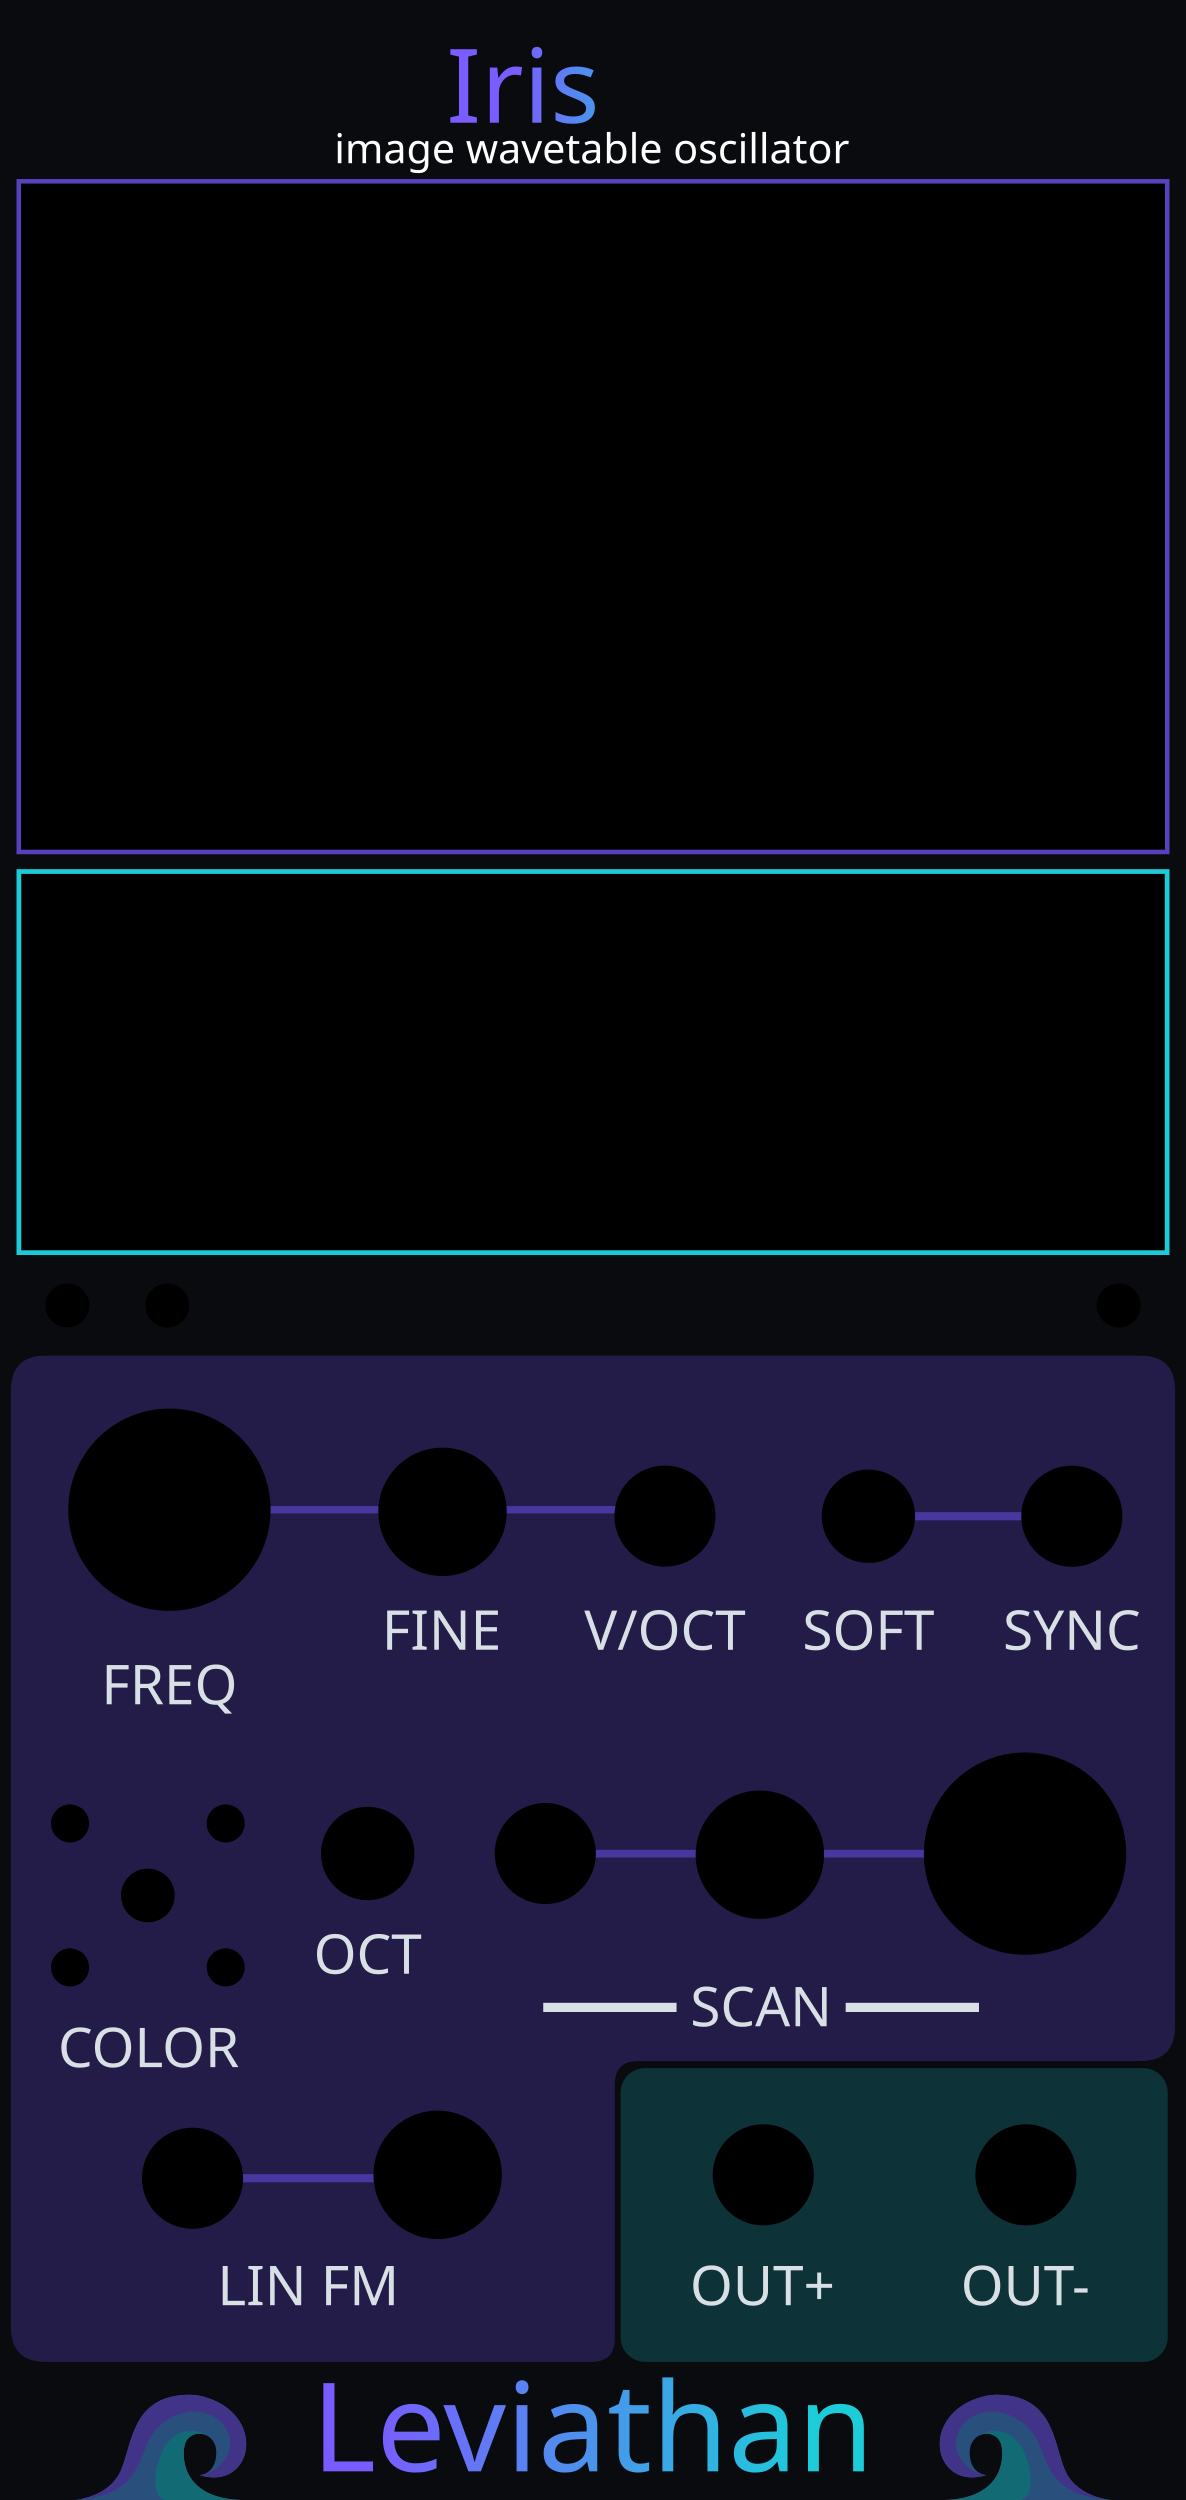
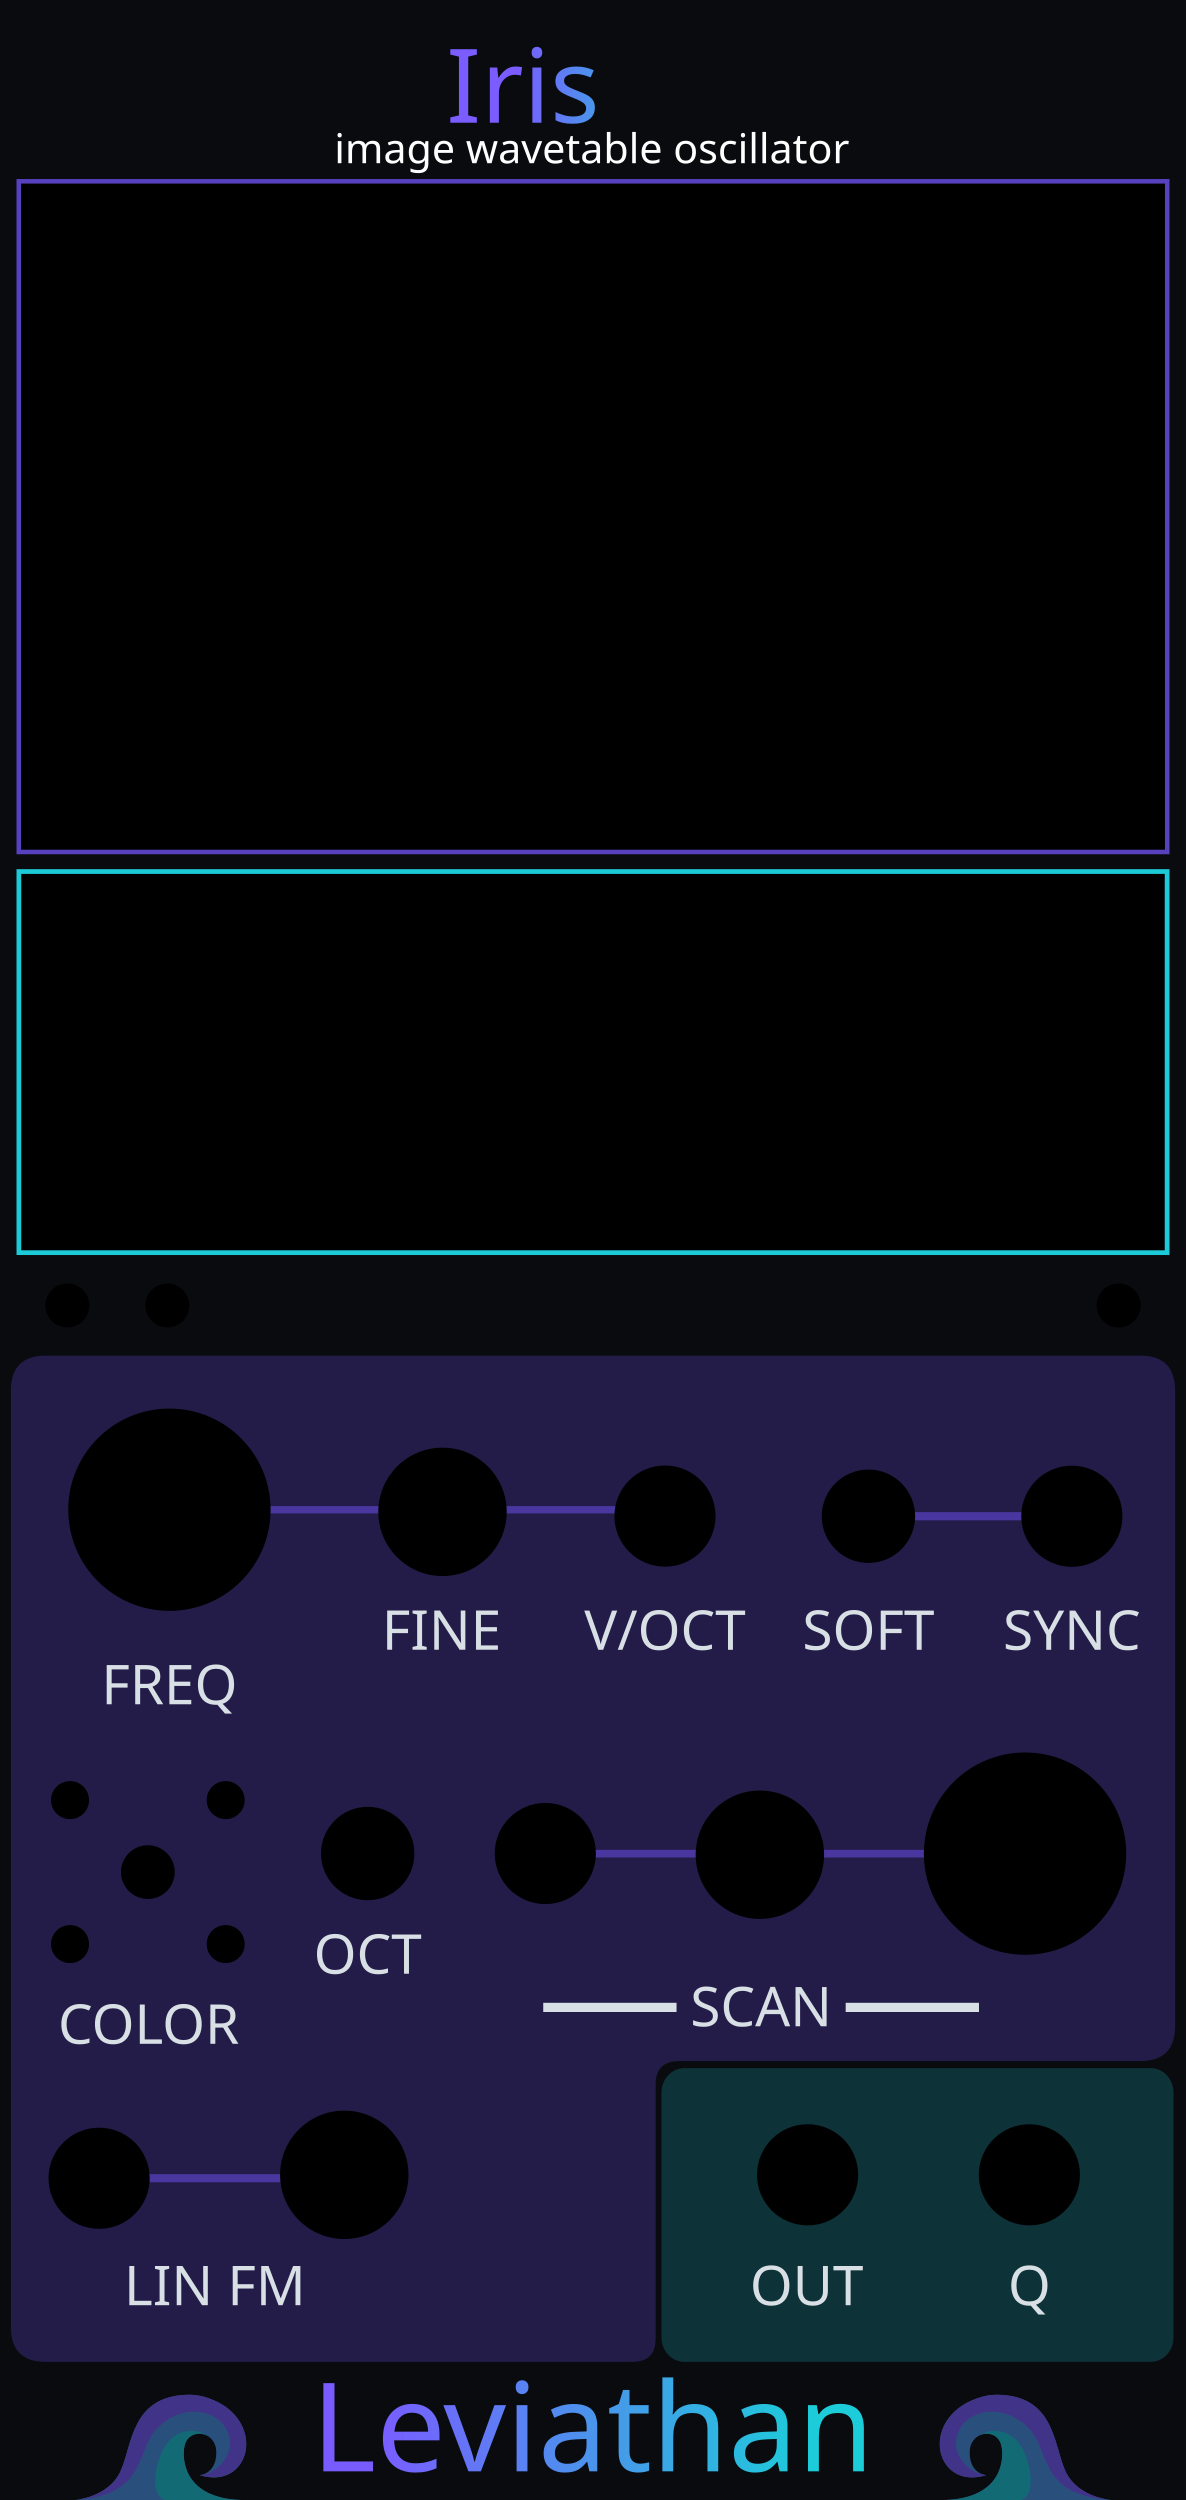
<svg xmlns="http://www.w3.org/2000/svg" xmlns:xlink="http://www.w3.org/1999/xlink" width="60.96mm" height="128.5mm" viewBox="0 0 6096 12850" version="1.1" id="svg18">
  <defs id="defs18">
    <linearGradient xlink:href="#linearGradient22" id="linearGradient500" gradientUnits="userSpaceOnUse" x1="5743.77" y1="1469.692" x2="6524.678" y2="1481.272" gradientTransform="matrix(0.9969081,0,0,0.9969081,-3064.901,-888.3115)" />
    <linearGradient id="linearGradient22">
      <stop style="stop-color:#7a5cff;stop-opacity:1;" offset="0" id="stop22" />
      <stop style="stop-color:#1cccd9;stop-opacity:1;" offset="1" id="stop23" />
    </linearGradient>
    <linearGradient xlink:href="#linearGradient20" id="linearGradient300" gradientUnits="userSpaceOnUse" gradientTransform="matrix(1.390218,0,0,1.390218,-5698.496,-5277.549)" x1="5486.824" y1="12735.478" x2="7088.807" y2="12738.298" spreadMethod="pad" />
    <linearGradient id="linearGradient20">
      <stop style="stop-color:#795cff;stop-opacity:1;" offset="0" id="stop20" />
      <stop style="stop-color:#1cccd9;stop-opacity:1;" offset="1" id="stop21" />
    </linearGradient>
  </defs>
  <rect width="6096" height="12850" fill="#090b0f" id="rect1" x="0" y="0" style="display:inline" />
  <g id="waves_layer" style="display:inline;opacity:0.5" transform="translate(-2031.997,142.462)">
    <g id="branding_wave_left" transform="matrix(1.72,0,0,1.72,2416.919,11996.75)" style="display:inline">
      <path style="fill:#4995ec" d="m 0,413.249 c 0,0 99.571,-7.286 135.999,-84.999 36.428,-77.713 30.357,-229.499 207.642,-229.499 38.871,0 81.438,18.386 104.731,34.602 116.875,81.362 61.625,248.326 -75.589,205.523 0,0 49.786,-2.125 49.786,-67.697 0,-65.572 -82.091,-75.285 -94.714,-20.643 -8.992,38.927 -3.643,156.643 167.571,162.713" id="path149" />
      <path style="fill:#7a5cff" d="m 372.784,338.875 c 42.5,0 125.678,-65.875 75.213,-144.378 C 412.71,139.6 316.321,128.5 247.714,197.107 179.179,265.642 219.7,398.411 0.644,413.201 9.193,412.412 101.283,402.321 136,328.25 172.429,250.536 166.357,98.751 343.642,98.751 c 38.869,0 81.43,18.384 104.731,34.607 116.874,81.357 61.625,248.321 -75.589,205.517 z" id="path151" />
      <path style="fill:#1cccd9" d="M 495.426,413.249 H 268.433 C 242.935,402.664 232.851,365.455 246.5,310.035 c 15.166,-61.576 44.686,-94.762 88.642,-101.999 26.411,-4.347 46.895,4.299 59.973,12.945 -25.087,-13.418 -59.464,-4.238 -67.259,29.556 -8.998,38.929 -3.644,156.641 167.57,162.712 z" id="path155" />
    </g>
    <g id="branding_wave_right" transform="matrix(-1.72,0,0,1.72,7743.074,11996.75)" style="display:inline">
      <path style="fill:#4995ec" d="m 0,413.249 c 0,0 99.571,-7.286 135.999,-84.999 36.428,-77.713 30.357,-229.499 207.642,-229.499 38.871,0 81.438,18.386 104.731,34.602 116.875,81.362 61.625,248.326 -75.589,205.523 0,0 49.786,-2.125 49.786,-67.697 0,-65.572 -82.091,-75.285 -94.714,-20.643 -8.992,38.927 -3.643,156.643 167.571,162.713" id="path158" />
      <path style="fill:#7a5cff" d="m 372.784,338.875 c 42.5,0 125.678,-65.875 75.213,-144.378 C 412.71,139.6 316.321,128.5 247.714,197.107 179.179,265.642 219.7,398.411 0.644,413.201 9.193,412.412 101.283,402.321 136,328.25 172.429,250.536 166.357,98.751 343.642,98.751 c 38.869,0 81.43,18.384 104.731,34.607 116.874,81.357 61.625,248.321 -75.589,205.517 z" id="path160" />
      <path style="fill:#1cccd9" d="M 495.426,413.249 H 268.433 C 242.935,402.664 232.851,365.455 246.5,310.035 c 15.166,-61.576 44.686,-94.762 88.642,-101.999 26.411,-4.347 46.895,4.299 59.973,12.945 -25.087,-13.418 -59.464,-4.238 -67.259,29.556 -8.998,38.929 -3.644,156.641 167.57,162.712 z" id="path164" />
    </g>
  </g>
  <g id="iris_section_fields" style="display:inline">
    <g id="glass">
-       <path d="m 235,6968.003 h 5626 c 119,0 179,60 179,180 V 10414 c 0,120 -60,180 -179,180 H 3280 c -80,0 -120,40 -120,120 v 1306 c 0,80 -40,120 -120,120 H 235 c -119,0 -179,-60 -179,-180 V 7148.003 c 0,-120 60,-180 179,-180 z" id="iris_input_field" style="display:inline;opacity:0.33;fill:#5740bf;fill-opacity:1;stroke:none" />
-       <rect x="3190" y="10630" width="2812" height="1510" rx="126" ry="126" id="iris_output_field" style="display:inline;opacity:0.35;fill:#1cccd9;fill-opacity:0.58;stroke:none" />
+       <path d="m 235,6968.003 h 5626 c 119,0 179,60 179,180 V 10414 c 0,120 -60,180 -179,180 H 3490 c -80,0 -120,40 -120,120 v 1306 c 0,80 -40,120 -120,120 H 235 c -119,0 -179,-60 -179,-180 V 7148.003 c 0,-120 60,-180 179,-180 z" id="iris_input_field" style="display:inline;opacity:0.33;fill:#5740bf;fill-opacity:1;stroke:none" />
+       <rect x="3400" y="10630" width="2632" height="1510" rx="117.935" ry="126" id="iris_output_field" style="display:inline;opacity:0.35;fill:#1cccd9;fill-opacity:0.58;stroke:none;stroke-width:0.967" />
    </g>
    <rect x="76" y="900" width="5944" height="5408" rx="126" ry="126" id="iris_preview_field" style="display:none;opacity:0.22;fill:#5740bf;fill-opacity:1;stroke:none" />
    <path d="M 1126.72,7760.052 H 3358.88" id="iris_freq_guide" style="display:inline;opacity:0.72;fill:none;stroke:#5740bf;stroke-width:37.881;stroke-linecap:round;stroke-opacity:1" />
    <path d="M 2957.074,9527.956 H 5534.926" id="iris_scan_guide" style="display:inline;opacity:0.72;fill:none;stroke:#5740bf;stroke-width:39.05;stroke-linecap:round;stroke-opacity:1" />
-     <path d="M 1148,11195.878 H 2270" id="iris_fm_guide" style="display:inline;opacity:0.72;fill:none;stroke:#5740bf;stroke-width:42;stroke-linecap:round;stroke-opacity:1" />
+     <path d="M 668.001,11195.878 H 1790.001" id="iris_fm_guide" style="display:inline;opacity:0.72;fill:none;stroke:#5740bf;stroke-width:42;stroke-linecap:round;stroke-opacity:1" />
    <path d="m 4704,7793.508 h 545.297" id="iris_soft_sync_guide" style="display:inline;opacity:0.72;fill:none;stroke:#5740bf;stroke-width:42;stroke-linecap:round;stroke-opacity:1" />
  </g>
  <g id="components" style="display:inline">
    <circle id="IRIS_COARSE_PARAM" cx="870.8" cy="7760" r="520" />
    <circle id="IRIS_FINE_PARAM" cx="2274.418" cy="7770.936" r="330" />
    <circle id="IRIS_SCAN_PARAM" cx="5268.674" cy="9527.7" r="520" />
-     <circle id="IRIS_FM_ATTEN_PARAM" cx="2249.6" cy="11178.575" r="330" />
+     <circle id="IRIS_FM_ATTEN_PARAM" cx="1769.601" cy="11178.575" r="330" />
    <circle id="IRIS_SCAN_ATTEN_PARAM" cx="3905.787" cy="9533.353" r="330" />
    <circle id="IRIS_COARSE_STEP_MODE_PARAM" cx="1889.982" cy="9527.071" r="240" />
    <circle id="IRIS_SMOOTHING_MENU_BUTTON" cx="346" cy="6710" r="113" />
    <circle id="IRIS_SOURCE_MENU_BUTTON" cx="860" cy="6710" r="113" />
    <circle id="IRIS_CHANNEL_PREVIEW_BUTTON" cx="5750" cy="6710" r="113" />
    <g id="channel_selector">
-       <circle id="IRIS_IMAGE_CHANNEL_BUTTON" cx="760" cy="9742.56" r="138.111" style="stroke-width:1.222" />
-       <circle id="IRIS_IMAGE_CHANNEL_ALL_LIGHT" cx="360" cy="9372.56" r="97.778" style="stroke-width:1.222" />
-       <circle id="IRIS_IMAGE_CHANNEL_RED_LIGHT" cx="1160" cy="9372.56" r="97.778" style="stroke-width:1.222" />
-       <circle id="IRIS_IMAGE_CHANNEL_GREEN_LIGHT" cx="1160" cy="10112.56" r="97.778" style="stroke-width:1.222" />
-       <circle id="IRIS_IMAGE_CHANNEL_BLUE_LIGHT" cx="360" cy="10112.56" r="97.778" style="stroke-width:1.222" />
+       <circle id="IRIS_IMAGE_CHANNEL_BUTTON" cx="760" cy="9622.578" r="138.111" style="stroke-width:1.222" />
+       <circle id="IRIS_IMAGE_CHANNEL_ALL_LIGHT" cx="360" cy="9252.578" r="97.778" style="stroke-width:1.222" />
+       <circle id="IRIS_IMAGE_CHANNEL_RED_LIGHT" cx="1160" cy="9252.578" r="97.778" style="stroke-width:1.222" />
+       <circle id="IRIS_IMAGE_CHANNEL_GREEN_LIGHT" cx="1160" cy="9992.578" r="97.778" style="stroke-width:1.222" />
+       <circle id="IRIS_IMAGE_CHANNEL_BLUE_LIGHT" cx="360" cy="9992.578" r="97.778" style="stroke-width:1.222" />
    </g>
    <circle id="IRIS_V_OCT_INPUT" cx="3418.037" cy="7792.729" r="260" />
    <circle id="IRIS_SOFT_SYNC_MODE_PARAM" cx="4463.667" cy="7793.506" r="240" />
-     <circle id="IRIS_FM_INPUT" cx="989.399" cy="11196.27" r="260" />
+     <circle id="IRIS_FM_INPUT" cx="509.4" cy="11196.27" r="260" />
    <circle id="IRIS_SCAN_INPUT" cx="2802.9" cy="9527.071" r="260" />
    <circle id="IRIS_SYNC_INPUT" cx="5509.297" cy="7793.506" r="260" />
-     <circle id="IRIS_OUT_OUTPUT" cx="3923.242" cy="11178.575" r="260" />
-     <circle id="IRIS_INV_OUTPUT" cx="5273.296" cy="11178.575" r="260" />
+     <circle id="IRIS_OUT_OUTPUT" cx="4151" cy="11178.575" r="260" />
+     <circle id="IRIS_INV_OUTPUT" cx="5291" cy="11178.575" r="260" />
  </g>
  <rect id="IRIS_DISPLAY" x="96.527" y="931.9" width="5902.946" height="3447.278" rx="0" style="display:inline;stroke:#5841bf;stroke-width:23.3;stroke-dasharray:none;stroke-opacity:1" />
  <g id="screen">
    <rect id="IRIS_WAVE_PREVIEW" x="97.03" y="4479.68" width="5901.941" height="1958.995" rx="0" style="display:inline;stroke:#1ccad8;stroke-width:24.305;stroke-dasharray:none;stroke-opacity:1" />
  </g>
  <g fill="#d8e0e6" font-family="sans-serif" font-size="170px" text-anchor="middle" id="labels" style="display:inline">
    <text x="870.8" y="8759.928" id="text6" style="font-style:normal;font-variant:normal;font-weight:normal;font-stretch:normal;font-size:282.222px;font-family:Rubik;-inkscape-font-specification:'Rubik, @wght=400';font-variant-ligatures:normal;font-variant-caps:normal;font-variant-numeric:normal;font-variant-east-asian:normal;font-variation-settings:'wght' 400">
      <tspan id="tspan5" x="870.8" y="8759.928">FREQ</tspan>
    </text>
    <text x="2269.479" y="8479.765" id="text7" style="font-style:normal;font-variant:normal;font-weight:normal;font-stretch:normal;font-size:282.222px;font-family:Rubik;-inkscape-font-specification:'Rubik, @wght=400';font-variant-ligatures:normal;font-variant-caps:normal;font-variant-numeric:normal;font-variant-east-asian:normal;font-variation-settings:'wght' 400">FINE</text>
    <text x="3912.137" y="10414.978" id="text10" style="font-style:normal;font-variant:normal;font-weight:normal;font-stretch:normal;font-size:282.222px;font-family:Rubik;-inkscape-font-specification:'Rubik, @wght=400';font-variant-ligatures:normal;font-variant-caps:normal;font-variant-numeric:normal;font-variant-east-asian:normal;font-variation-settings:'wght' 400">
      <tspan id="tspan10" x="3912.137" y="10414.978">━━━━ SCAN ━━━━</tspan>
    </text>
    <text x="1889.982" y="10144.939" id="text12" style="font-style:normal;font-variant:normal;font-weight:normal;font-stretch:normal;font-size:282.222px;font-family:Rubik;-inkscape-font-specification:'Rubik, @wght=400';font-variant-ligatures:normal;font-variant-caps:normal;font-variant-numeric:normal;font-variant-east-asian:normal;font-variation-settings:'wght' 400">
      <tspan id="tspan4" x="1889.982" y="10144.939">OCT</tspan>
    </text>
-     <text x="763.81" y="10624.962" id="text12-9" style="font-style:normal;font-variant:normal;font-weight:normal;font-stretch:normal;font-size:282.222px;font-family:Rubik;-inkscape-font-specification:'Rubik, @wght=400';font-variant-ligatures:normal;font-variant-caps:normal;font-variant-numeric:normal;font-variant-east-asian:normal;font-variation-settings:'wght' 400;display:inline">
-       <tspan id="tspan9">COLOR</tspan>
+     <text x="763.81" y="10504.98" id="text12-9" style="font-style:normal;font-variant:normal;font-weight:normal;font-stretch:normal;font-size:282.222px;font-family:Rubik;-inkscape-font-specification:'Rubik, @wght=400';font-variant-ligatures:normal;font-variant-caps:normal;font-variant-numeric:normal;font-variant-east-asian:normal;font-variation-settings:'wght' 400;display:inline">
+       <tspan id="tspan9" x="763.81" y="10504.98">COLOR</tspan>
    </text>
    <text x="3418.037" y="8479.977" id="text13" style="font-style:normal;font-variant:normal;font-weight:normal;font-stretch:normal;font-size:282.222px;font-family:Rubik;-inkscape-font-specification:'Rubik, @wght=400';font-variant-ligatures:normal;font-variant-caps:normal;font-variant-numeric:normal;font-variant-east-asian:normal;font-variation-settings:'wght' 400">V/OCT</text>
    <text x="4463.667" y="8479.977" id="text15" style="font-style:normal;font-variant:normal;font-weight:normal;font-stretch:normal;font-size:282.222px;font-family:Rubik;-inkscape-font-specification:'Rubik, @wght=400';font-variant-ligatures:normal;font-variant-caps:normal;font-variant-numeric:normal;font-variant-east-asian:normal;font-variation-settings:'wght' 400">SOFT</text>
-     <text x="1584.359" y="11848.603" id="text14" style="font-style:normal;font-variant:normal;font-weight:normal;font-stretch:normal;font-size:282.222px;font-family:Rubik;-inkscape-font-specification:'Rubik, @wght=400';font-variant-ligatures:normal;font-variant-caps:normal;font-variant-numeric:normal;font-variant-east-asian:normal;font-variation-settings:'wght' 400">
-       <tspan id="tspan8" x="1584.359" y="11848.603">LIN FM</tspan>
+     <text x="1104.359" y="11848.603" id="text14" style="font-style:normal;font-variant:normal;font-weight:normal;font-stretch:normal;font-size:282.222px;font-family:Rubik;-inkscape-font-specification:'Rubik, @wght=400';font-variant-ligatures:normal;font-variant-caps:normal;font-variant-numeric:normal;font-variant-east-asian:normal;font-variation-settings:'wght' 400">
+       <tspan id="tspan8" x="1104.359" y="11848.603">LIN FM</tspan>
    </text>
    <text x="5509.297" y="8479.977" id="text16" style="font-style:normal;font-variant:normal;font-weight:normal;font-stretch:normal;font-size:282.222px;font-family:Rubik;-inkscape-font-specification:'Rubik, @wght=400';font-variant-ligatures:normal;font-variant-caps:normal;font-variant-numeric:normal;font-variant-east-asian:normal;font-variation-settings:'wght' 400">SYNC</text>
-     <text x="3918.992" y="11848.603" id="text17" style="font-style:normal;font-variant:normal;font-weight:normal;font-stretch:normal;font-size:282.222px;font-family:Rubik;-inkscape-font-specification:'Rubik, @wght=400';font-variant-ligatures:normal;font-variant-caps:normal;font-variant-numeric:normal;font-variant-east-asian:normal;font-variation-settings:'wght' 400;display:inline">
-       <tspan id="tspan1" x="3918.992" y="11848.603" style="font-style:normal;font-variant:normal;font-weight:normal;font-stretch:normal;font-size:282.222px;font-family:Rubik;-inkscape-font-specification:'Rubik, @wght=400';font-variant-ligatures:normal;font-variant-caps:normal;font-variant-numeric:normal;font-variant-east-asian:normal;font-variation-settings:'wght' 400;display:inline">OUT+</tspan>
+     <text x="4146.061" y="11848.603" id="text17" style="font-style:normal;font-variant:normal;font-weight:normal;font-stretch:normal;font-size:282.222px;font-family:Rubik;-inkscape-font-specification:'Rubik, @wght=400';font-variant-ligatures:normal;font-variant-caps:normal;font-variant-numeric:normal;font-variant-east-asian:normal;font-variation-settings:'wght' 400;display:inline">
+       <tspan id="tspan7" x="4146.061" y="11848.603">OUT</tspan>
    </text>
-     <text x="5269.896" y="11848.603" id="text18" style="font-style:normal;font-variant:normal;font-weight:normal;font-stretch:normal;font-size:282.222px;font-family:Rubik;-inkscape-font-specification:'Rubik, @wght=400';font-variant-ligatures:normal;font-variant-caps:normal;font-variant-numeric:normal;font-variant-east-asian:normal;font-variation-settings:'wght' 400">
-       <tspan id="tspan7" x="5269.896" y="11848.603">OUT-</tspan>
+     <text x="5291" y="11848.603" id="text18" style="font-style:normal;font-variant:normal;font-weight:normal;font-stretch:normal;font-size:282.222px;font-family:Rubik;-inkscape-font-specification:'Rubik, @wght=400';font-variant-ligatures:normal;font-variant-caps:normal;font-variant-numeric:normal;font-variant-east-asian:normal;font-variation-settings:'wght' 400">
+       <tspan id="tspan6" x="5291" y="11848.603">Q</tspan>
    </text>
    <text id="reworked_module_title_text" x="3031.331" y="447.234" style="font-style:normal;font-variant:normal;font-weight:normal;font-stretch:normal;font-size:529.167px;font-family:Rubik;-inkscape-font-specification:'Rubik, @wght=600';font-variant-ligatures:normal;font-variant-caps:normal;font-variant-numeric:normal;font-variant-east-asian:normal;font-variation-settings:'wght' 600;dominant-baseline:middle;text-anchor:middle;display:inline;fill:url(#linearGradient500);stroke-width:28.135" xml:space="preserve">
      <tspan id="tspan2" style="fill:url(#linearGradient500)" x="3031.331" y="447.234">Iris</tspan>
    </text>
    <text x="3042.179" y="839" fill="#8e9ba6" font-family="sans-serif" font-size="170" text-anchor="middle" id="text4" style="font-style:normal;font-variant:normal;font-weight:normal;font-stretch:normal;font-size:211.667px;font-family:Rubik;-inkscape-font-specification:'Rubik, Normal';font-variant-ligatures:normal;font-variant-caps:normal;font-variant-numeric:normal;font-variant-east-asian:normal;text-anchor:middle;fill:#ffffff;fill-opacity:1">
      <tspan id="tspan3" x="3042.179" y="839">image wavetable oscillator</tspan>
    </text>
    <text id="reworked_LEVIATHAN_LOGO" x="3046.095" y="12482.233" style="font-style:normal;font-variant:normal;font-weight:normal;font-stretch:normal;font-size:635px;font-family:Ancient;-inkscape-font-specification:'Ancient, Normal';font-variant-ligatures:normal;font-variant-caps:normal;font-variant-numeric:normal;font-variant-east-asian:normal;dominant-baseline:middle;text-anchor:middle;display:inline;fill:url(#linearGradient300);fill-rule:evenodd;stroke-width:37.088" xml:space="preserve">Leviathan</text>
  </g>
</svg>
